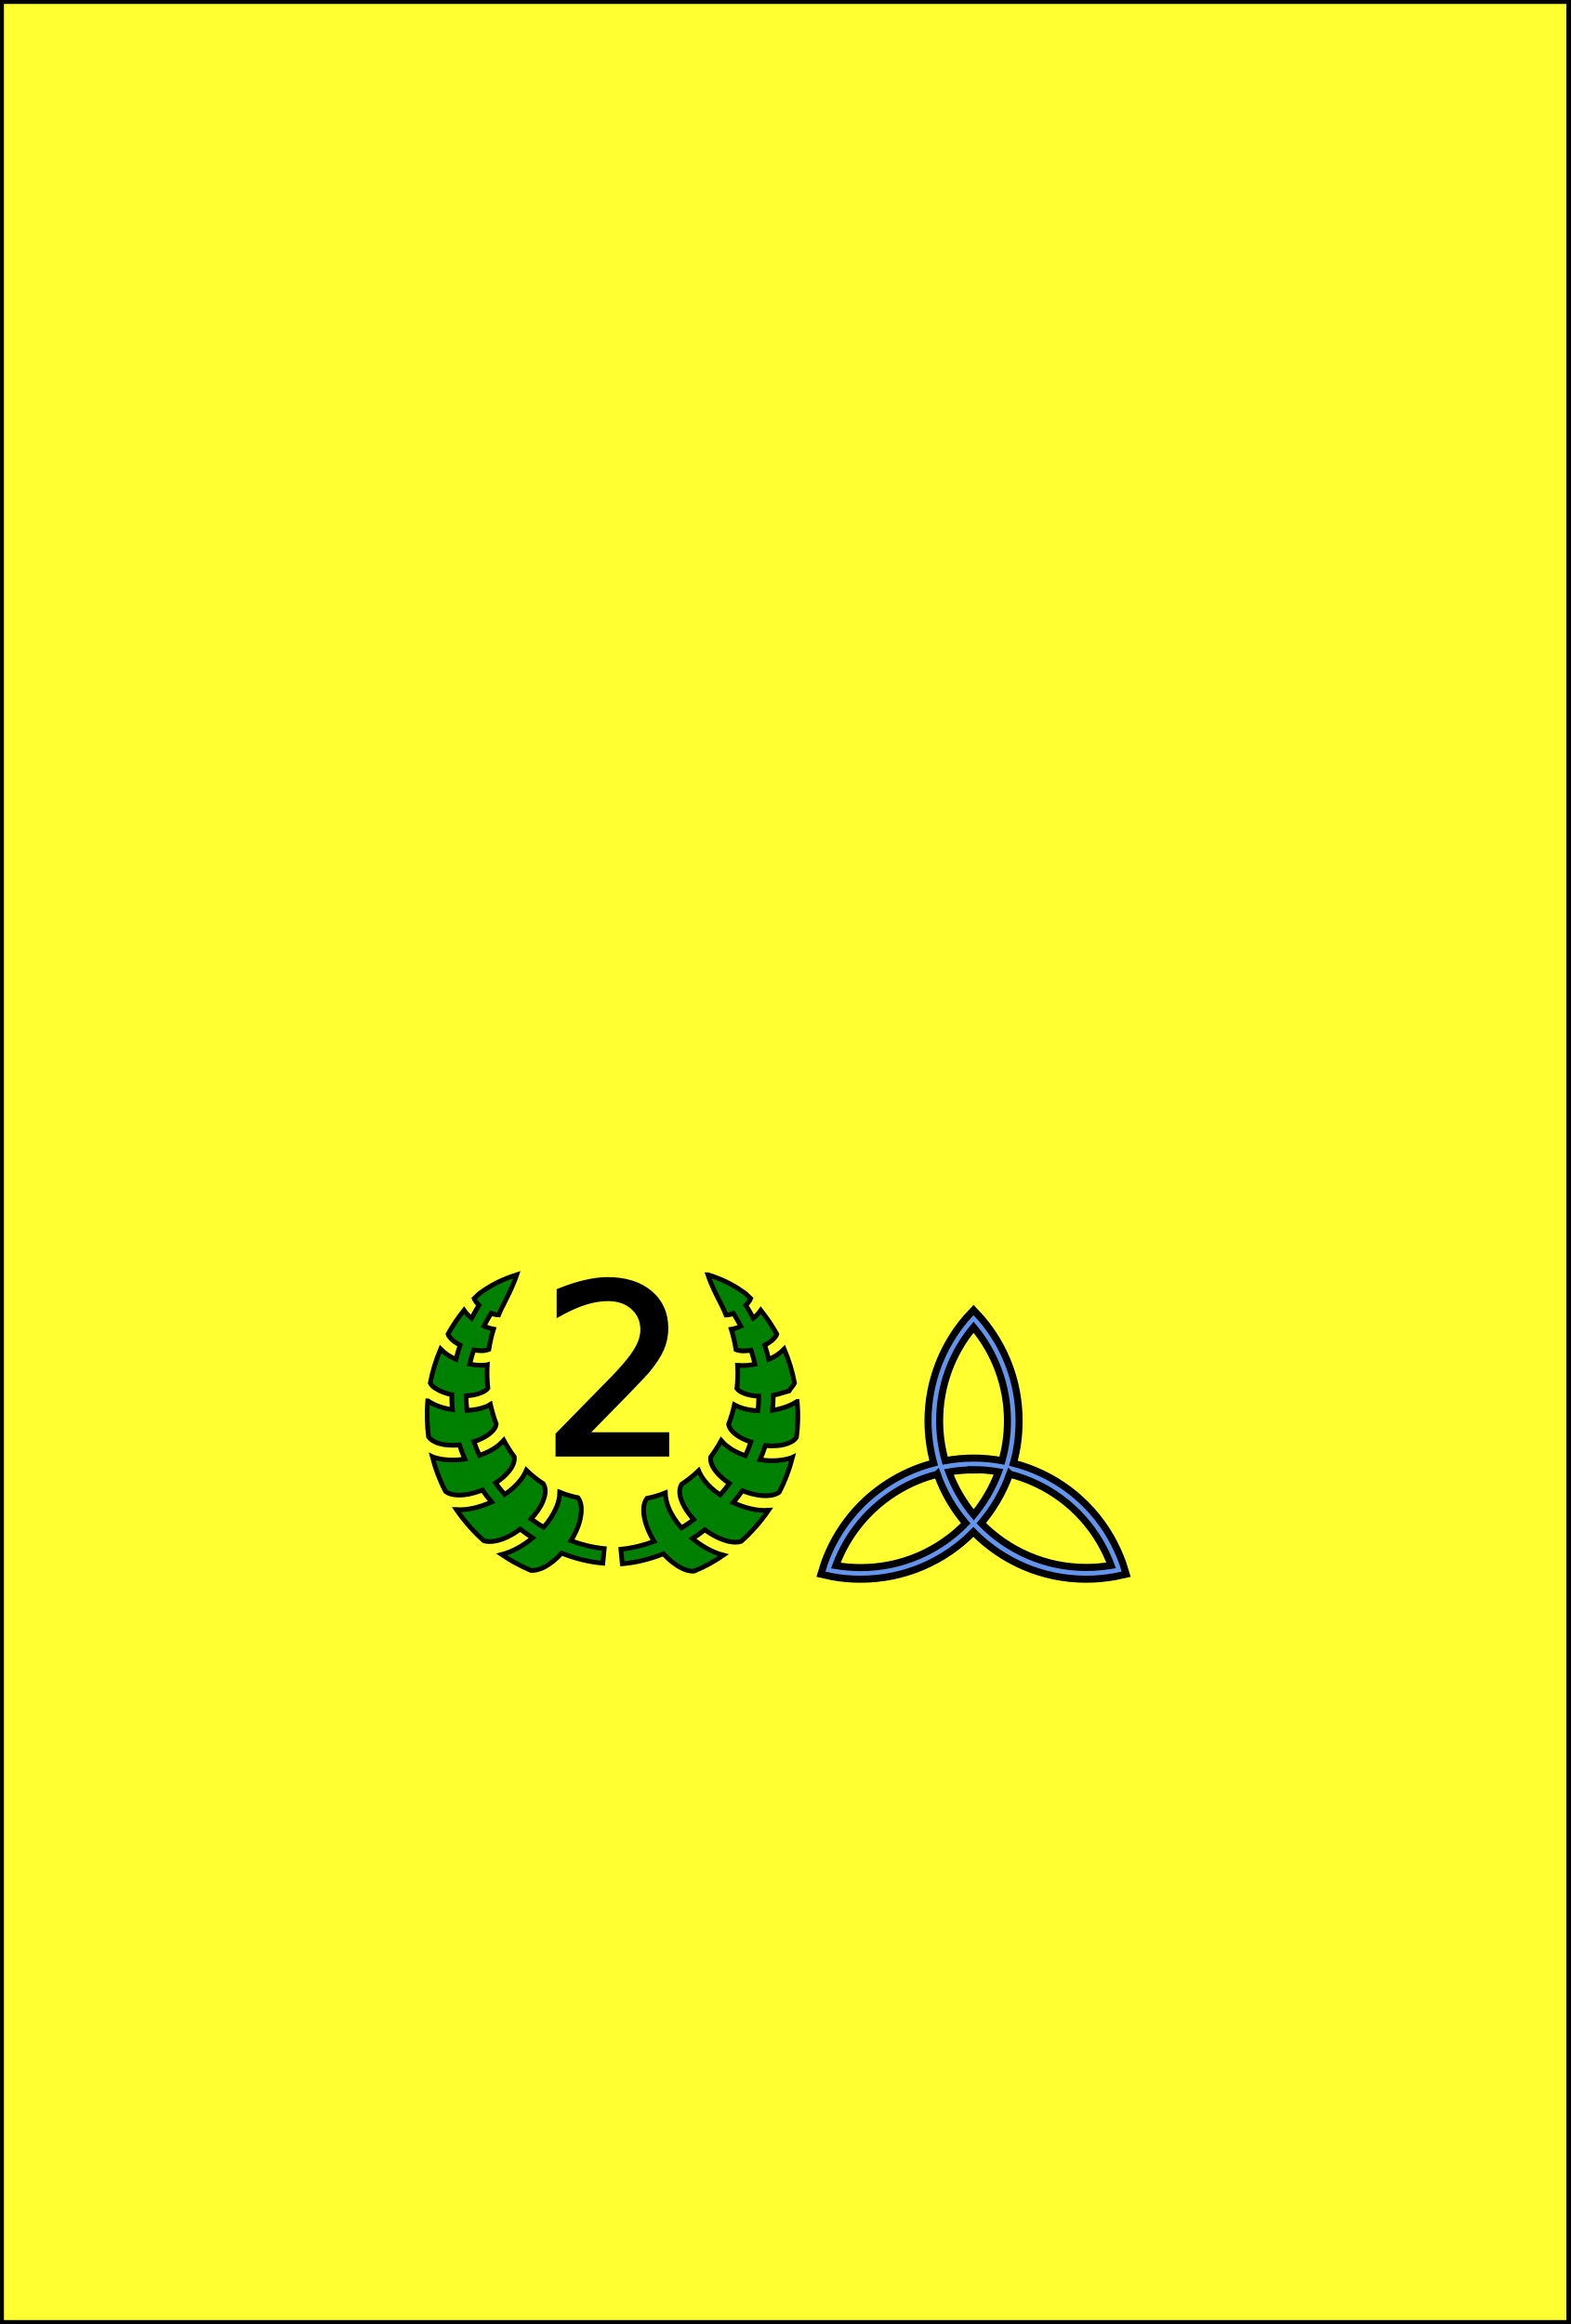
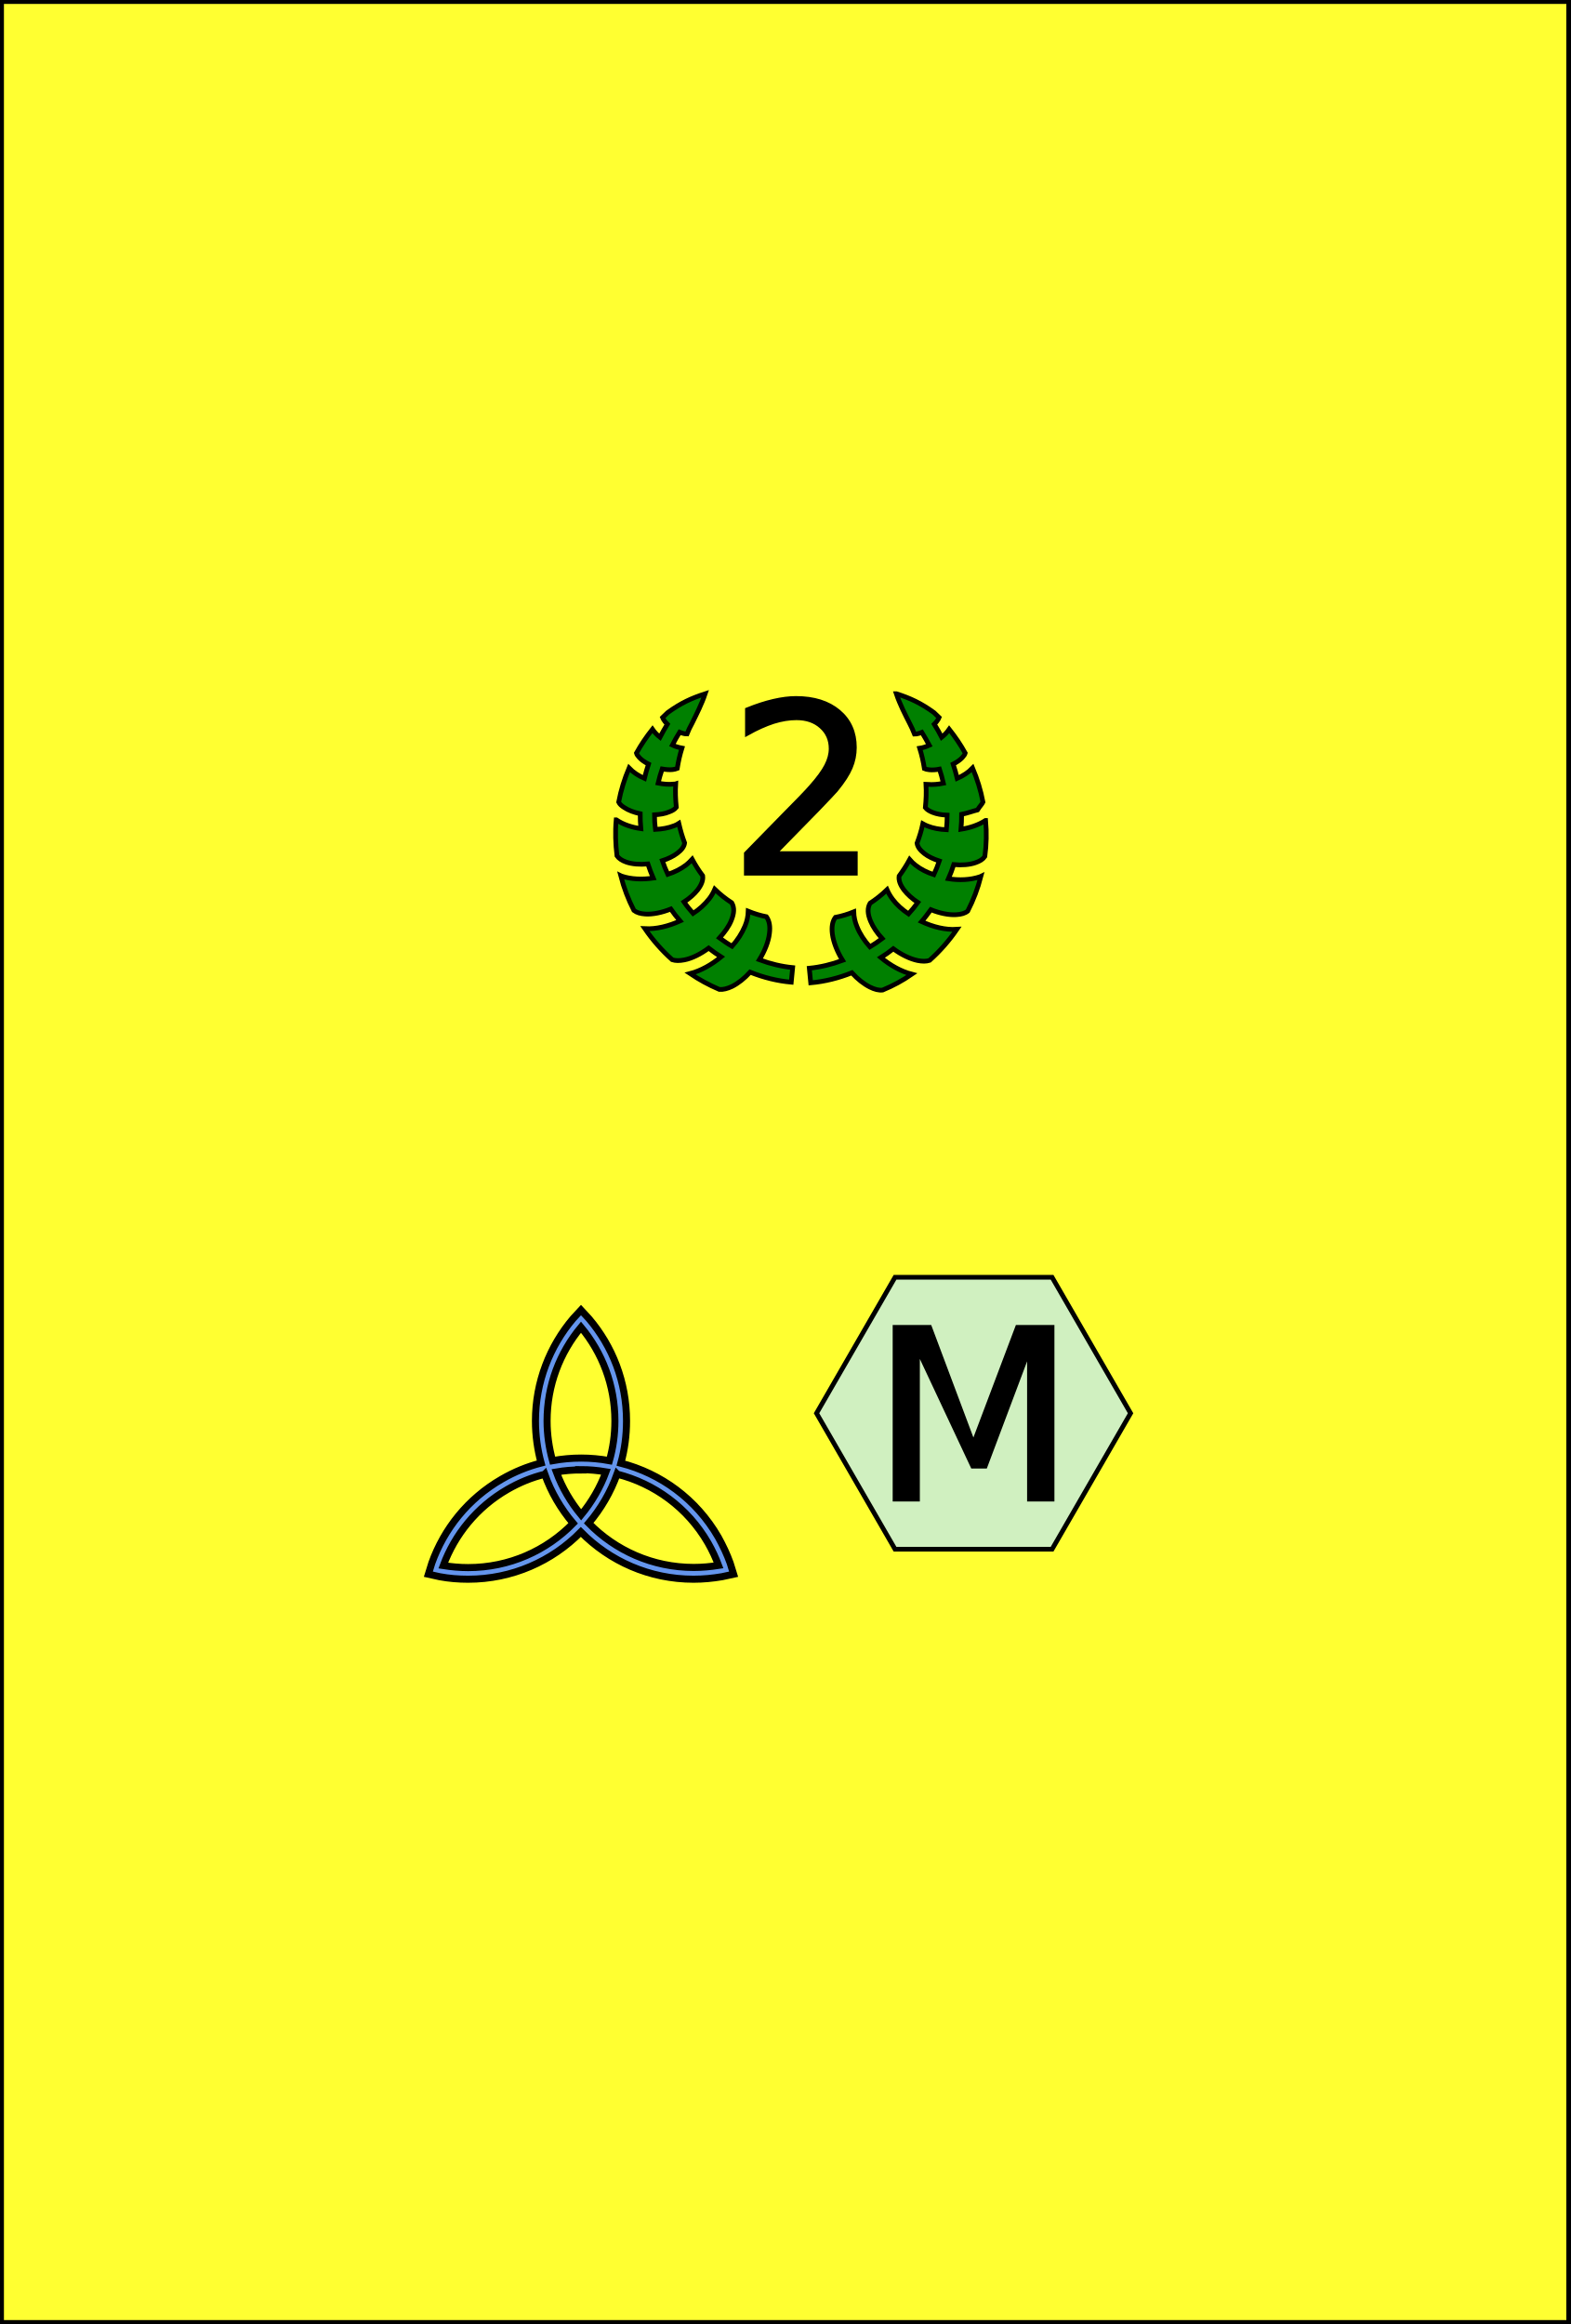
<svg xmlns="http://www.w3.org/2000/svg" height="148" width="100" viewbox="0 0 100 148">
  <rect x="0" y="0" height="148" width="100" style="fill:#ffff31;stroke:#000000;stroke-width:0.5px" />
-   <g transform="translate(27,80)">
+   <g transform="translate(39,43)">
    <path d="M 5.91,1.18 C 5.04,1.46 4.36,1.77 3.52,2.38 3.41,2.49 3.30,2.60 3.19,2.70 c 0.01,0.03 0.03,0.06 0.06,0.11 0.05,0.09 0.14,0.20 0.25,0.31 C 3.33,3.40 3.17,3.68 3.03,3.95 2.84,3.80 2.68,3.63 2.55,3.44 2.17,3.92 1.83,4.42 1.53,4.96 c 0.02,0.08 0.08,0.17 0.19,0.29 C 1.85,5.39 2.06,5.54 2.30,5.66 2.20,5.97 2.11,6.27 2.04,6.57 1.67,6.41 1.33,6.19 1.06,5.91 0.77,6.60 0.54,7.33 0.40,8.08 0.46,8.21 0.58,8.32 0.76,8.43 1.01,8.60 1.38,8.74 1.77,8.82 1.77,9.14 1.78,9.45 1.81,9.77 1.24,9.69 0.69,9.51 0.25,9.21 c 0,0 -0.01,0 -0.01,0 -0.07,0.78 -0.04,1.54 0.05,2.29 0.12,0.17 0.31,0.30 0.59,0.40 0.37,0.13 0.87,0.17 1.38,0.12 0.10,0.30 0.21,0.60 0.34,0.90 -0.70,0.10 -1.41,0.08 -2.02,-0.13 -0.02,-0.01 -0.03,-0.01 -0.05,-0.02 0.20,0.77 0.48,1.51 0.84,2.21 0.18,0.14 0.42,0.21 0.73,0.23 0.46,0.03 1.05,-0.09 1.62,-0.32 0.18,0.26 0.38,0.52 0.59,0.76 -0.73,0.33 -1.51,0.53 -2.24,0.49 0.50,0.73 1.08,1.39 1.74,1.98 0.21,0.07 0.46,0.07 0.77,0.01 0.48,-0.09 1.04,-0.37 1.55,-0.75 0,0 0,0 0,0 0.26,0.20 0.52,0.39 0.79,0.56 -0.60,0.49 -1.28,0.88 -1.97,1.06 0.58,0.39 1.20,0.73 1.86,1.01 0.25,0.02 0.51,-0.05 0.81,-0.19 0.38,-0.19 0.79,-0.51 1.15,-0.91 0.85,0.34 1.73,0.56 2.62,0.64 l 0.09,-0.93 c -0.71,-0.07 -1.42,-0.24 -2.12,-0.50 0.34,-0.55 0.58,-1.15 0.64,-1.67 0.06,-0.45 0,-0.80 -0.19,-1.07 -0.40,-0.08 -0.79,-0.20 -1.16,-0.35 -0.01,0.32 -0.08,0.65 -0.21,0.95 -0.19,0.45 -0.47,0.89 -0.82,1.28 C 7.34,17.10 7.08,16.92 6.82,16.73 7.15,16.37 7.42,15.99 7.57,15.62 7.76,15.16 7.78,14.80 7.60,14.49 7.21,14.24 6.85,13.95 6.52,13.63 6.43,13.84 6.31,14.05 6.17,14.23 5.89,14.59 5.54,14.91 5.14,15.17 4.94,14.94 4.74,14.70 4.56,14.44 4.91,14.21 5.22,13.94 5.43,13.67 5.68,13.34 5.79,13.05 5.75,12.77 5.50,12.44 5.28,12.09 5.08,11.72 4.96,11.85 4.83,11.98 4.70,12.08 4.36,12.34 3.96,12.54 3.53,12.68 3.40,12.40 3.28,12.11 3.18,11.81 3.55,11.69 3.88,11.53 4.13,11.34 4.41,11.13 4.57,10.92 4.60,10.68 4.45,10.29 4.33,9.87 4.23,9.44 4.14,9.50 4.04,9.54 3.95,9.58 3.57,9.73 3.16,9.80 2.74,9.82 2.70,9.51 2.68,9.20 2.68,8.89 3.03,8.87 3.35,8.82 3.60,8.71 3.83,8.63 3.98,8.53 4.07,8.41 4.02,7.92 4.00,7.43 4.03,6.92 c -0.03,0.01 -0.06,0.01 -0.10,0.01 C 3.60,6.97 3.26,6.94 2.91,6.87 2.98,6.57 3.07,6.27 3.17,5.97 3.41,6.01 3.64,6.03 3.83,6.01 3.96,5.99 4.06,5.97 4.13,5.94 4.20,5.49 4.30,5.06 4.43,4.64 4.22,4.60 4.01,4.54 3.82,4.45 3.96,4.18 4.11,3.90 4.28,3.63 c 0.12,0.05 0.23,0.08 0.33,0.10 0.06,0.01 0.10,0.01 0.14,0.01 C 4.84,3.51 4.95,3.29 5.07,3.07 5.36,2.48 5.68,1.86 5.91,1.18 Z m 12.17,0 c 0.23,0.68 0.55,1.30 0.85,1.89 0.11,0.22 0.22,0.44 0.31,0.68 0.04,0 0.08,-0.01 0.14,-0.01 0.10,-0.02 0.21,-0.05 0.33,-0.10 0.17,0.27 0.32,0.55 0.47,0.82 -0.20,0.09 -0.40,0.16 -0.61,0.19 0.13,0.42 0.23,0.85 0.30,1.30 0.07,0.03 0.17,0.06 0.30,0.07 0.19,0.02 0.42,0.01 0.66,-0.04 0.10,0.30 0.18,0.60 0.25,0.90 -0.34,0.07 -0.69,0.10 -1.01,0.07 -0.03,0 -0.07,-0.01 -0.10,-0.01 0.03,0.50 0.01,1.00 -0.04,1.49 0.09,0.12 0.24,0.22 0.47,0.31 0.25,0.10 0.57,0.16 0.92,0.17 0,0.31 -0.02,0.63 -0.05,0.93 -0.42,-0.02 -0.84,-0.09 -1.21,-0.24 -0.10,-0.04 -0.20,-0.09 -0.29,-0.14 -0.09,0.43 -0.22,0.84 -0.37,1.24 0.04,0.24 0.19,0.44 0.47,0.66 0.24,0.19 0.58,0.35 0.95,0.47 -0.10,0.30 -0.22,0.59 -0.35,0.87 -0.43,-0.14 -0.83,-0.34 -1.16,-0.60 -0.14,-0.11 -0.27,-0.23 -0.38,-0.36 -0.20,0.37 -0.43,0.72 -0.67,1.05 -0.04,0.28 0.07,0.57 0.32,0.90 0.21,0.27 0.51,0.54 0.87,0.78 -0.18,0.25 -0.38,0.50 -0.59,0.73 -0.40,-0.27 -0.75,-0.58 -1.02,-0.94 -0.14,-0.19 -0.26,-0.39 -0.35,-0.60 -0.33,0.32 -0.70,0.61 -1.08,0.86 -0.18,0.31 -0.16,0.68 0.03,1.14 0.15,0.36 0.41,0.75 0.74,1.11 -0.25,0.19 -0.51,0.37 -0.78,0.53 -0.35,-0.39 -0.64,-0.83 -0.82,-1.28 -0.13,-0.30 -0.20,-0.63 -0.21,-0.95 -0.37,0.15 -0.76,0.27 -1.17,0.35 -0.19,0.26 -0.25,0.61 -0.19,1.07 0.07,0.51 0.30,1.11 0.65,1.67 -0.70,0.26 -1.41,0.43 -2.12,0.50 l 0.09,0.93 c 0.89,-0.08 1.77,-0.30 2.62,-0.64 0.36,0.40 0.77,0.72 1.15,0.91 0.30,0.15 0.57,0.22 0.81,0.19 0.66,-0.27 1.28,-0.61 1.86,-1.01 -0.69,-0.18 -1.37,-0.56 -1.97,-1.06 0.27,-0.17 0.54,-0.36 0.79,-0.56 0.51,0.38 1.07,0.65 1.55,0.75 0.30,0.06 0.55,0.06 0.76,-0.01 0.66,-0.59 1.24,-1.25 1.74,-1.98 -0.73,0.05 -1.52,-0.15 -2.25,-0.49 0.21,-0.24 0.40,-0.50 0.59,-0.76 0.56,0.23 1.15,0.35 1.62,0.32 0.32,-0.02 0.56,-0.09 0.73,-0.23 0.36,-0.70 0.64,-1.44 0.84,-2.21 -0.02,0.01 -0.03,0.01 -0.05,0.02 -0.62,0.21 -1.33,0.24 -2.02,0.13 0.13,-0.29 0.24,-0.59 0.34,-0.90 0.51,0.05 1.01,0.01 1.38,-0.12 0.29,-0.10 0.48,-0.22 0.60,-0.40 0.10,-0.74 0.12,-1.51 0.05,-2.29 0,0 0,0 -0.01,0 -0.45,0.29 -0.99,0.47 -1.56,0.56 0.03,-0.31 0.04,-0.63 0.04,-0.95 0.39,-0.08 0.76,-0.22 1.01,-0.28 C 23.42,8.32 23.54,8.21 23.60,8.08 23.46,7.33 23.23,6.60 22.94,5.91 22.67,6.19 22.33,6.41 21.96,6.57 21.89,6.27 21.80,5.97 21.70,5.66 21.94,5.54 22.15,5.39 22.28,5.25 22.39,5.13 22.45,5.04 22.47,4.96 22.17,4.42 21.83,3.92 21.45,3.44 21.32,3.63 21.16,3.80 20.97,3.95 20.83,3.68 20.68,3.40 20.50,3.12 c 0.10,-0.10 0.20,-0.22 0.25,-0.31 0.03,-0.05 0.05,-0.08 0.06,-0.11 C 20.70,2.60 20.59,2.49 20.48,2.38 19.64,1.77 18.96,1.46 18.09,1.18 Z" style="fill:#008000;stroke:#000000;stroke-width:0.3px" />
    <path d="m 10.31,11.36 h 5.16 v 1.25 H 8.53 V 11.36 q 0.84,-0.87 2.29,-2.34 1.46,-1.47 1.83,-1.90 0.71,-0.80 0.99,-1.35 0.29,-0.56 0.29,-1.09 0,-0.87 -0.62,-1.42 -0.61,-0.55 -1.59,-0.55 -0.70,0 -1.47,0.24 Q 9.48,3.20 8.60,3.69 V 2.20 q 0.89,-0.36 1.67,-0.54 0.78,-0.18 1.42,-0.18 1.70,0 2.71,0.85 1.01,0.85 1.01,2.27 0,0.67 -0.26,1.28 -0.25,0.60 -0.92,1.42 -0.18,0.21 -1.16,1.23 -0.98,1.01 -2.77,2.83 z" style="fill:#000000;stroke:#000000;stroke-width:0.3px" />
  </g>
-   <g transform="translate(52,80)">
+   <g transform="translate(27,80)">
    <path d="m 10.0,4.52 c 1.35,1.62 2.16,3.70 2.16,5.97 0,0.88 -0.12,1.72 -0.35,2.53 -1.19,-0.22 -2.41,-0.22 -3.62,0 -0.22,-0.80 -0.35,-1.65 -0.35,-2.53 0,-2.27 0.81,-4.35 2.16,-5.97 z m -0.02,9.07 c 0.54,0 1.08,0.05 1.61,0.14 -0.37,1.0 -0.91,1.93 -1.58,2.74 -0.67,-0.81 -1.21,-1.73 -1.58,-2.73 0.52,-0.09 1.04,-0.13 1.56,-0.13 z m -2.29,0.29 c 0.41,1.16 1.03,2.21 1.81,3.13 -1.70,1.74 -4.06,2.82 -6.69,2.82 -0.54,0 -1.07,-0.05 -1.58,-0.13 0.73,-1.97 2.13,-3.72 4.09,-4.85 0.76,-0.44 1.55,-0.76 2.36,-0.96 z m 4.62,0 c 2.35,0.60 4.47,2.11 5.78,4.38 0.27,0.47 0.49,0.95 0.67,1.43 -0.51,0.08 -1.04,0.13 -1.58,0.13 -2.62,0 -4.99,-1.08 -6.69,-2.82 0.78,-0.92 1.40,-1.98 1.81,-3.13 z m 7.41,6.37 -0.22,-0.71 c -0.20,-0.56 -0.46,-1.11 -0.76,-1.65 -1.40,-2.43 -3.67,-4.06 -6.20,-4.71 0.24,-0.86 0.36,-1.76 0.36,-2.69 0,-2.49 -0.90,-4.76 -2.40,-6.52 L 10.0,3.43 9.50,3.97 C 8.01,5.73 7.10,8.01 7.10,10.49 c 0,0.93 0.13,1.83 0.36,2.68 -0.86,0.22 -1.70,0.56 -2.51,1.03 -2.15,1.24 -3.67,3.16 -4.45,5.34 l -0.22,0.71 0.72,0.16 c 0.59,0.11 1.19,0.16 1.81,0.16 2.81,0 5.35,-1.15 7.18,-3.01 1.83,1.86 4.37,3.01 7.18,3.01 0.62,0 1.22,-0.06 1.81,-0.16 z" style="fill:#6495ed;stroke:#000000;stroke-width:0.45px" />
  </g>
+   <g transform="translate(52,80)">
+     <polygon points="20.0,10.0 15.0,18.66, 5.00,18.66 0.00,10.00 5.00,1.34 15.00,1.34" style="fill:#d0f0c0;stroke:#000000;stroke-width:0.3px" />
+     <path d="M 5.00,4.53 H 7.20 L 9.99,11.97 12.80,4.53 h 2.20 V 15.47 H 13.56 V 5.87 L 10.74,13.37 H 9.95 L 6.43,5.87 V 15.47 H 5.00 Z" style="fill:#000000;stroke:#000000;stroke-width:0.3px" />
+   </g>
</svg>
